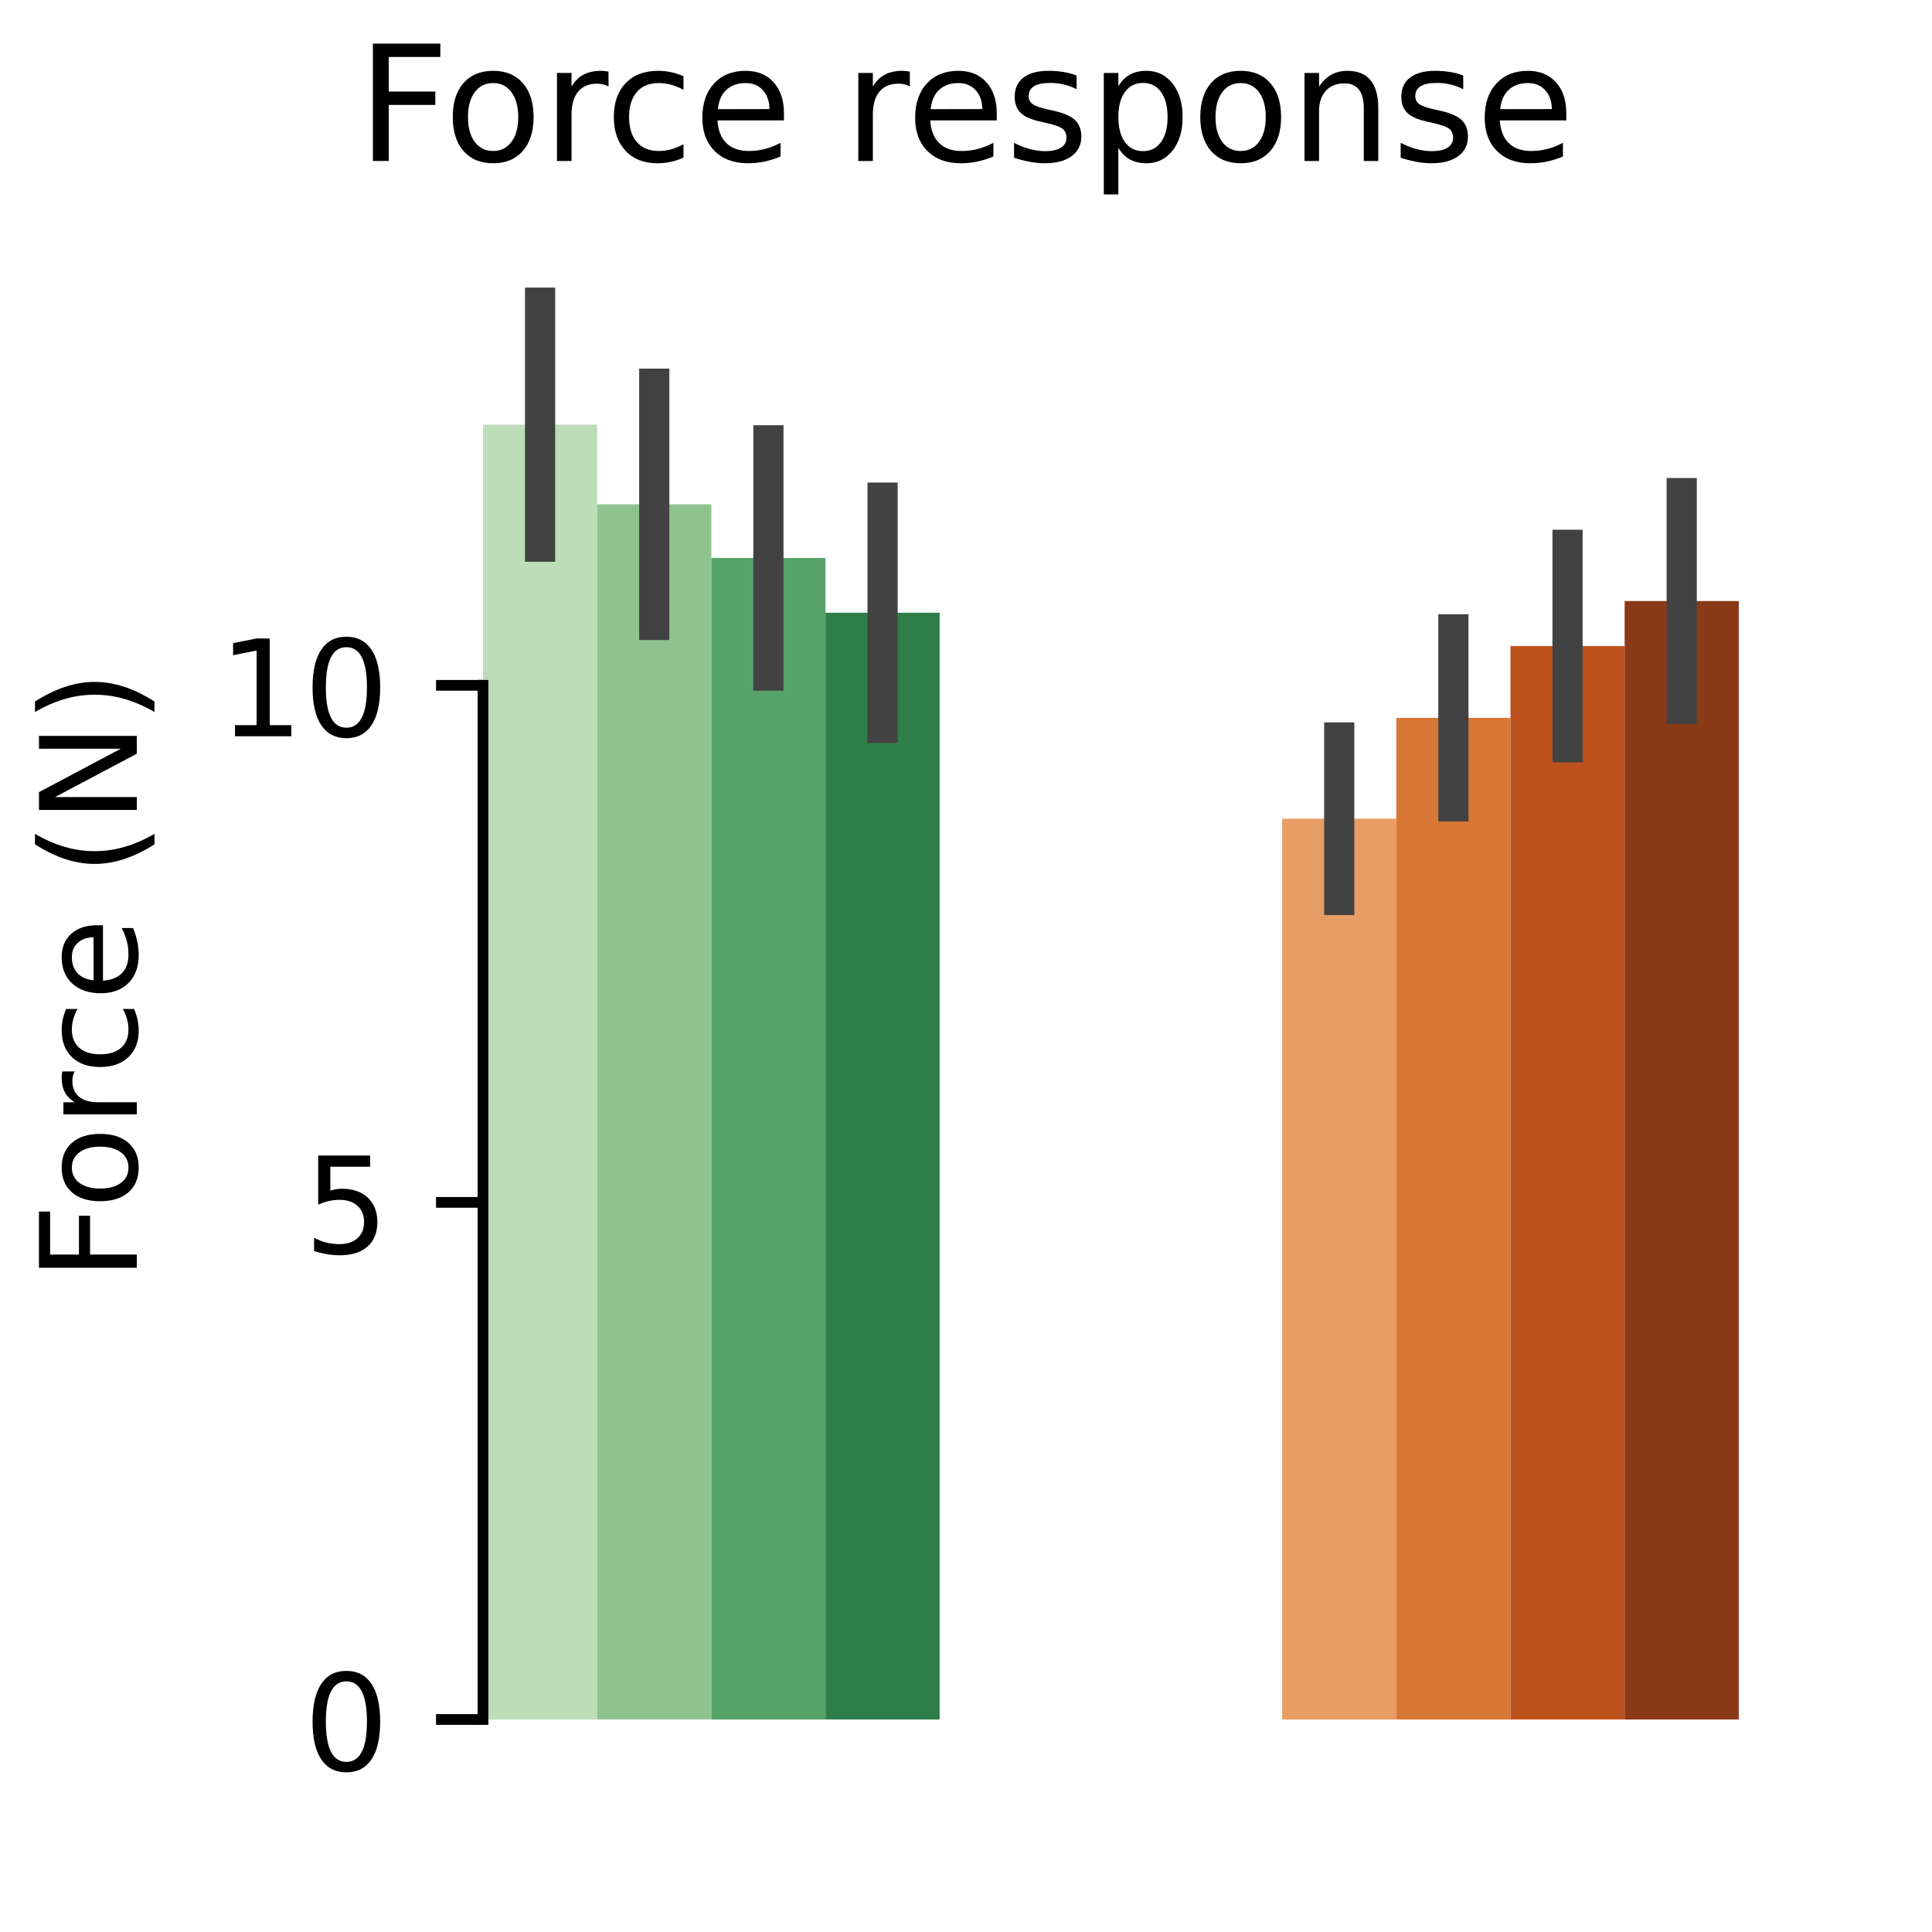
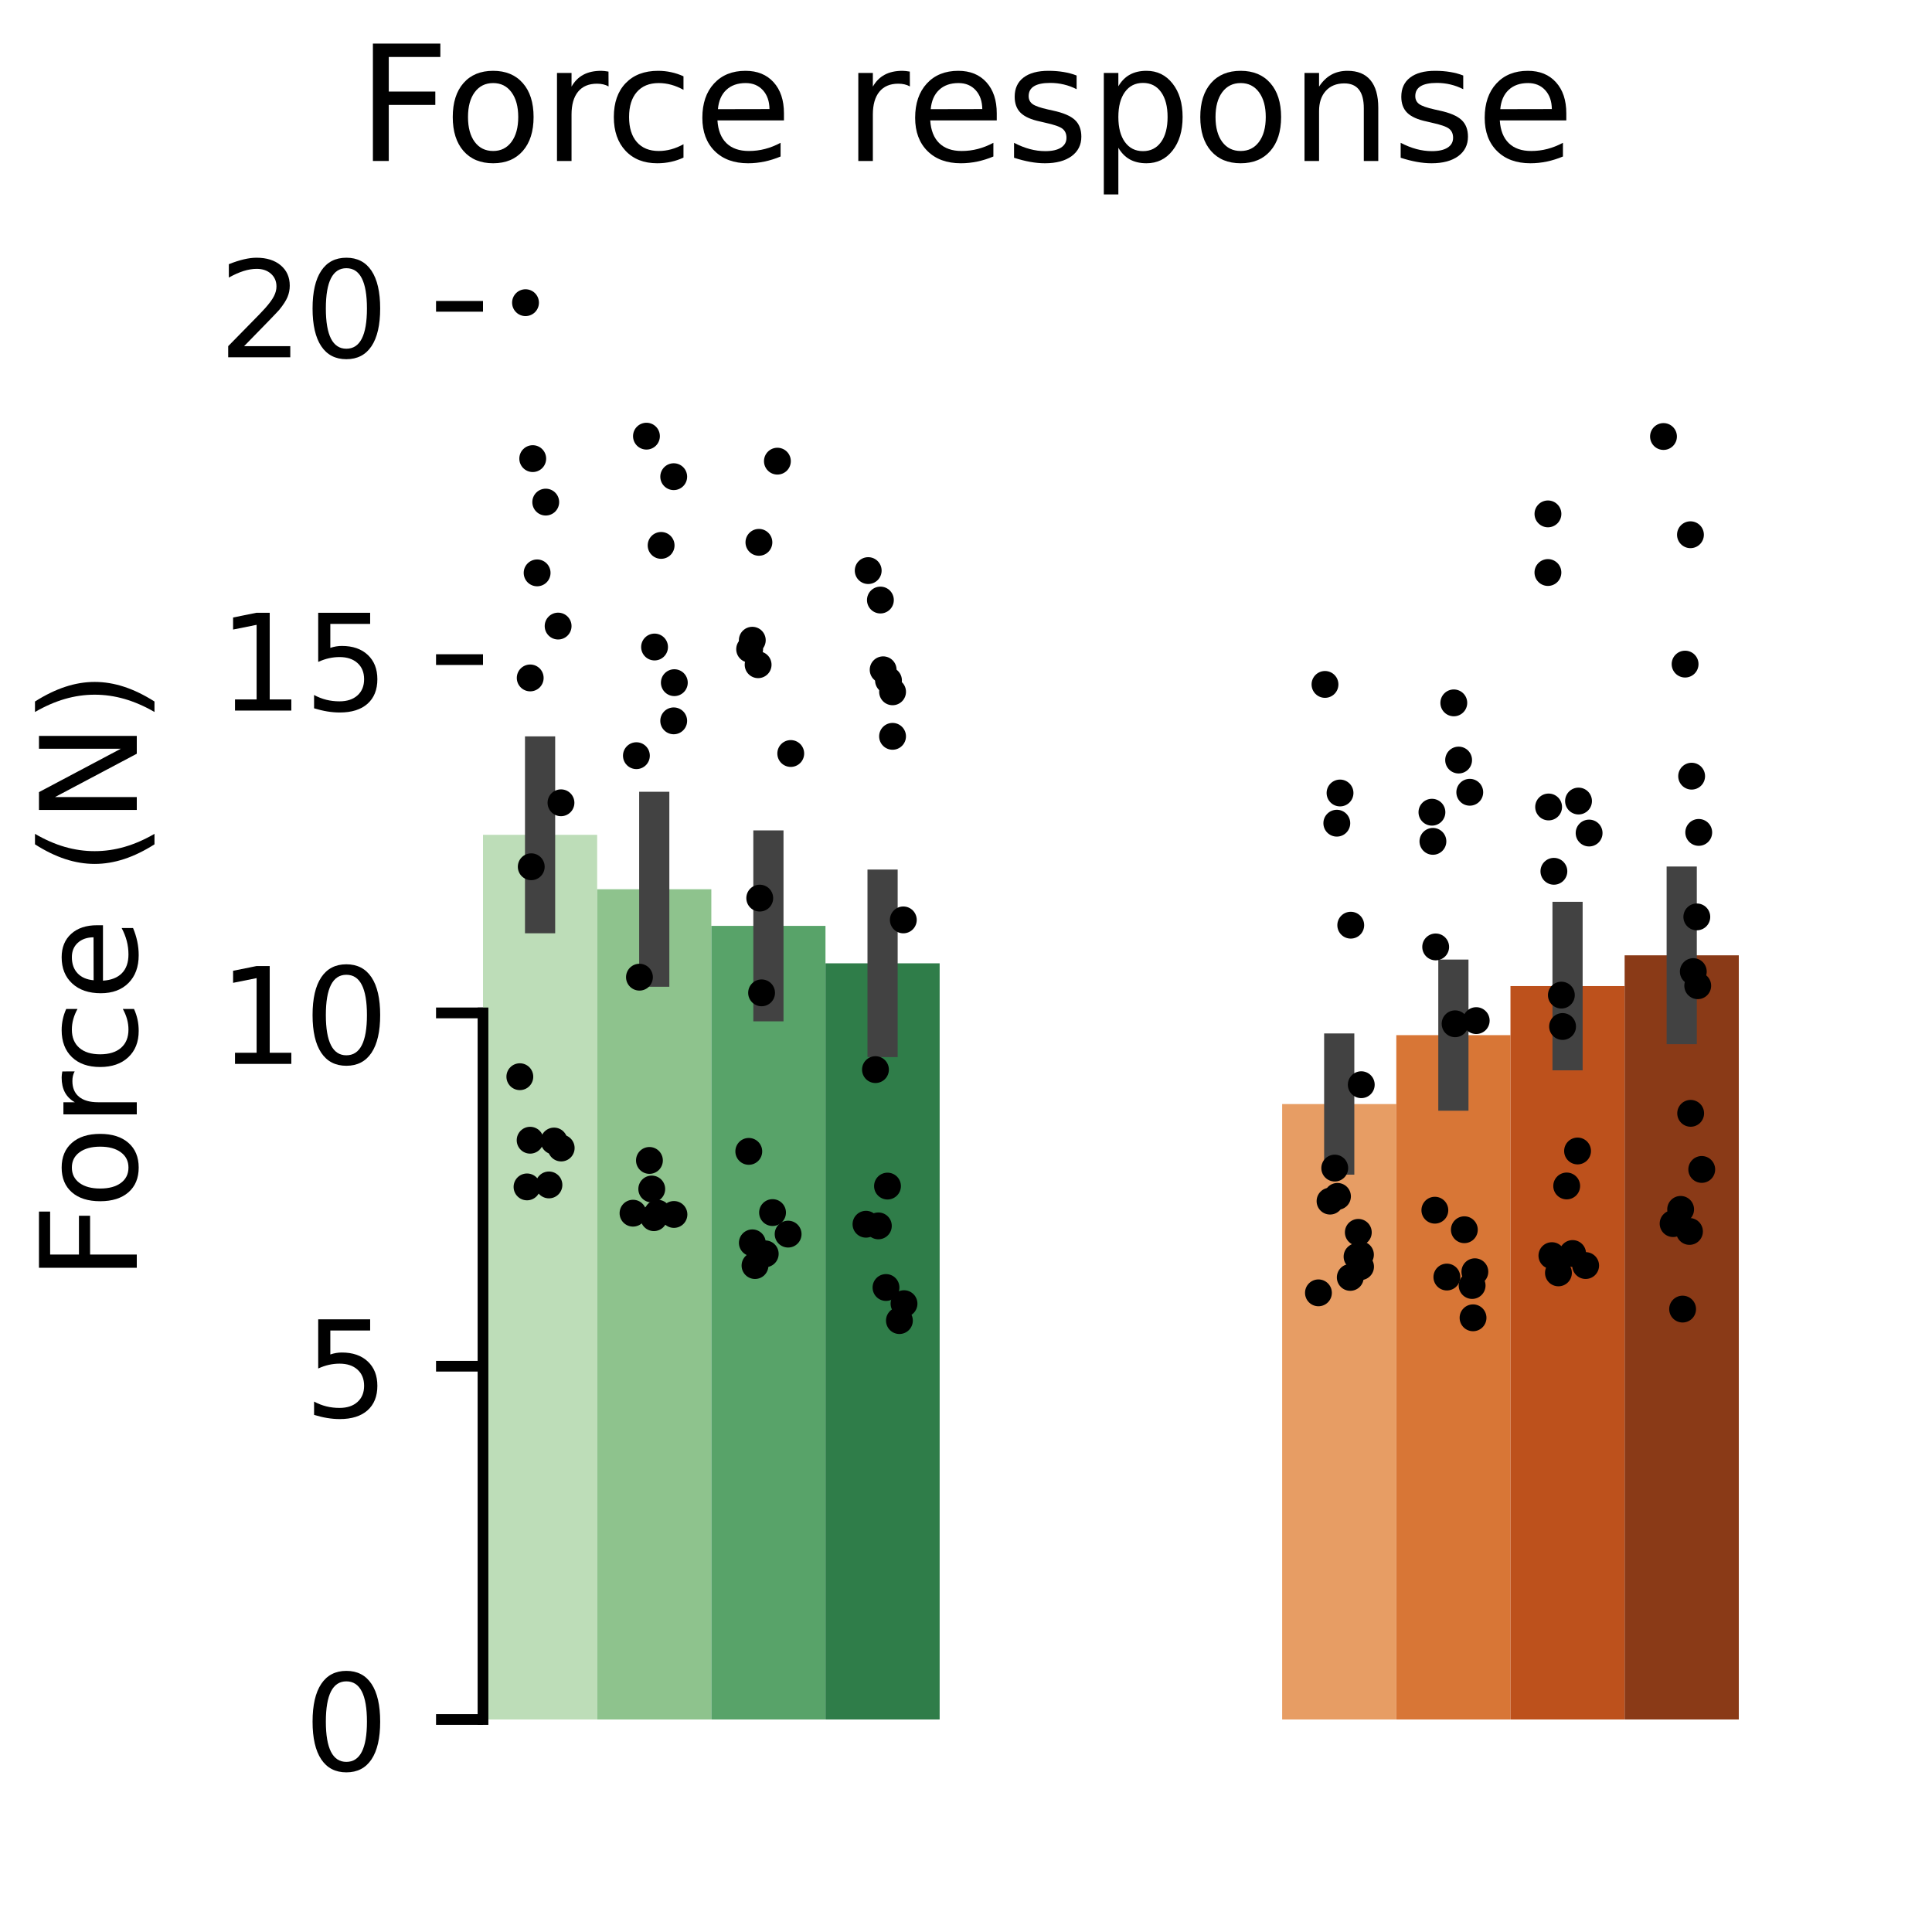
<svg xmlns="http://www.w3.org/2000/svg" xmlns:xlink="http://www.w3.org/1999/xlink" width="144pt" height="144pt" viewBox="0 0 144 144" version="1.1">
  <defs>
    <style type="text/css">*{stroke-linejoin: round; stroke-linecap: butt}</style>
  </defs>
  <g id="figure_1">
    <g id="patch_1">
      <path d="M 0 144  L 144 144  L 144 0  L 0 0  z " style="fill: #ffffff" />
    </g>
    <g id="axes_1">
      <g id="patch_2">
        <path d="M 36 128.16  L 78.545 128.16  L 78.545 17.28  L 36 17.28  z " style="fill: #ffffff" />
      </g>
      <g id="patch_3">
-         <path d="M 36 128.16  L 44.509 128.16  L 44.509 31.653  L 36 31.653  z " clip-path="url(#p63e4fe7514)" style="fill: #bdddb8" />
+         <path d="M 36 128.16  L 44.509 128.16  L 44.509 62.223  L 36 62.223  z " clip-path="url(#p8fc1baee97)" style="fill: #bdddb8" />
      </g>
      <g id="patch_4">
-         <path d="M 44.509 128.16  L 53.018 128.16  L 53.018 37.59  L 44.509 37.59  z " clip-path="url(#p63e4fe7514)" style="fill: #8ec38d" />
+         <path d="M 44.509 128.16  L 53.018 128.16  L 53.018 66.28  L 44.509 66.28  z " clip-path="url(#p8fc1baee97)" style="fill: #8ec38d" />
      </g>
      <g id="patch_5">
-         <path d="M 53.018 128.16  L 61.527 128.16  L 61.527 41.586  L 53.018 41.586  z " clip-path="url(#p63e4fe7514)" style="fill: #58a369" />
+         <path d="M 53.018 128.16  L 61.527 128.16  L 61.527 69.01  L 53.018 69.01  z " clip-path="url(#p8fc1baee97)" style="fill: #58a369" />
      </g>
      <g id="patch_6">
-         <path d="M 61.527 128.16  L 70.036 128.16  L 70.036 45.67  L 61.527 45.67  z " clip-path="url(#p63e4fe7514)" style="fill: #2f7d49" />
+         <path d="M 61.527 128.16  L 70.036 128.16  L 70.036 71.8  L 61.527 71.8  z " clip-path="url(#p8fc1baee97)" style="fill: #2f7d49" />
      </g>
      <g id="matplotlib.axis_1" />
      <g id="matplotlib.axis_2">
        <g id="ytick_1">
          <g id="line2d_1">
            <defs>
-               <path id="maa015a6a37" d="M 0 0  L -3.5 0  " style="stroke: #000000; stroke-width: 0.8" />
+               <path id="mf417be6d07" d="M 0 0  L -3.5 0  " style="stroke: #000000; stroke-width: 0.8" />
            </defs>
            <g>
-               <use xlink:href="#maa015a6a37" x="36" y="128.16" style="stroke: #000000; stroke-width: 0.8" />
+               <use xlink:href="#mf417be6d07" x="36" y="128.16" style="stroke: #000000; stroke-width: 0.8" />
            </g>
          </g>
          <g id="text_1">
            <g transform="translate(22.6375 131.9592) scale(0.1 -0.1)">
              <defs>
                <path id="DejaVuSans-30" d="M 2034 4250  Q 1547 4250 1301 3770  Q 1056 3291 1056 2328  Q 1056 1369 1301 889  Q 1547 409 2034 409  Q 2525 409 2770 889  Q 3016 1369 3016 2328  Q 3016 3291 2770 3770  Q 2525 4250 2034 4250  z M 2034 4750  Q 2819 4750 3233 4129  Q 3647 3509 3647 2328  Q 3647 1150 3233 529  Q 2819 -91 2034 -91  Q 1250 -91 836 529  Q 422 1150 422 2328  Q 422 3509 836 4129  Q 1250 4750 2034 4750  z " transform="scale(0.015625)" />
              </defs>
              <use xlink:href="#DejaVuSans-30" />
            </g>
          </g>
        </g>
        <g id="ytick_2">
          <g id="line2d_2">
            <g>
-               <use xlink:href="#maa015a6a37" x="36" y="89.619" style="stroke: #000000; stroke-width: 0.8" />
+               <use xlink:href="#mf417be6d07" x="36" y="101.828" style="stroke: #000000; stroke-width: 0.8" />
            </g>
          </g>
          <g id="text_2">
-             <g transform="translate(22.6375 93.41861) scale(0.1 -0.1)">
+             <g transform="translate(22.6375 105.6271) scale(0.1 -0.1)">
              <defs>
                <path id="DejaVuSans-35" d="M 691 4666  L 3169 4666  L 3169 4134  L 1269 4134  L 1269 2991  Q 1406 3038 1543 3061  Q 1681 3084 1819 3084  Q 2600 3084 3056 2656  Q 3513 2228 3513 1497  Q 3513 744 3044 326  Q 2575 -91 1722 -91  Q 1428 -91 1123 -41  Q 819 9 494 109  L 494 744  Q 775 591 1075 516  Q 1375 441 1709 441  Q 2250 441 2565 725  Q 2881 1009 2881 1497  Q 2881 1984 2565 2268  Q 2250 2553 1709 2553  Q 1456 2553 1204 2497  Q 953 2441 691 2322  L 691 4666  z " transform="scale(0.015625)" />
              </defs>
              <use xlink:href="#DejaVuSans-35" />
            </g>
          </g>
        </g>
        <g id="ytick_3">
          <g id="line2d_3">
            <g>
-               <use xlink:href="#maa015a6a37" x="36" y="51.079" style="stroke: #000000; stroke-width: 0.8" />
+               <use xlink:href="#mf417be6d07" x="36" y="75.496" style="stroke: #000000; stroke-width: 0.8" />
            </g>
          </g>
          <g id="text_3">
-             <g transform="translate(16.275 54.87799) scale(0.1 -0.1)">
+             <g transform="translate(16.275 79.295) scale(0.1 -0.1)">
              <defs>
                <path id="DejaVuSans-31" d="M 794 531  L 1825 531  L 1825 4091  L 703 3866  L 703 4441  L 1819 4666  L 2450 4666  L 2450 531  L 3481 531  L 3481 0  L 794 0  L 794 531  z " transform="scale(0.015625)" />
              </defs>
              <use xlink:href="#DejaVuSans-31" />
              <use xlink:href="#DejaVuSans-30" transform="translate(63.62305 0)" />
            </g>
          </g>
        </g>
-         <g id="text_4">
+         <g id="ytick_4">
+           <g id="line2d_4">
+             <g>
+               <use xlink:href="#mf417be6d07" x="36" y="49.164" style="stroke: #000000; stroke-width: 0.8" />
+             </g>
+           </g>
+           <g id="text_4">
+             <g transform="translate(16.275 52.96288) scale(0.1 -0.1)">
+               <use xlink:href="#DejaVuSans-31" />
+               <use xlink:href="#DejaVuSans-35" transform="translate(63.62305 0)" />
+             </g>
+           </g>
+         </g>
+         <g id="ytick_5">
+           <g id="line2d_5">
+             <g>
+               <use xlink:href="#mf417be6d07" x="36" y="22.832" style="stroke: #000000; stroke-width: 0.8" />
+             </g>
+           </g>
+           <g id="text_5">
+             <g transform="translate(16.275 26.63077) scale(0.1 -0.1)">
+               <defs>
+                 <path id="DejaVuSans-32" d="M 1228 531  L 3431 531  L 3431 0  L 469 0  L 469 531  Q 828 903 1448 1529  Q 2069 2156 2228 2338  Q 2531 2678 2651 2914  Q 2772 3150 2772 3378  Q 2772 3750 2511 3984  Q 2250 4219 1831 4219  Q 1534 4219 1204 4116  Q 875 4013 500 3803  L 500 4441  Q 881 4594 1212 4672  Q 1544 4750 1819 4750  Q 2544 4750 2975 4387  Q 3406 4025 3406 3419  Q 3406 3131 3298 2873  Q 3191 2616 2906 2266  Q 2828 2175 2409 1742  Q 1991 1309 1228 531  z " transform="scale(0.015625)" />
+               </defs>
+               <use xlink:href="#DejaVuSans-32" />
+               <use xlink:href="#DejaVuSans-30" transform="translate(63.62305 0)" />
+             </g>
+           </g>
+         </g>
+         <g id="text_6">
          <g transform="translate(10.19531 95.47391) rotate(-90) scale(0.1 -0.1)">
            <defs>
              <path id="DejaVuSans-46" d="M 628 4666  L 3309 4666  L 3309 4134  L 1259 4134  L 1259 2759  L 3109 2759  L 3109 2228  L 1259 2228  L 1259 0  L 628 0  L 628 4666  z " transform="scale(0.015625)" />
              <path id="DejaVuSans-6f" d="M 1959 3097  Q 1497 3097 1228 2736  Q 959 2375 959 1747  Q 959 1119 1226 758  Q 1494 397 1959 397  Q 2419 397 2687 759  Q 2956 1122 2956 1747  Q 2956 2369 2687 2733  Q 2419 3097 1959 3097  z M 1959 3584  Q 2709 3584 3137 3096  Q 3566 2609 3566 1747  Q 3566 888 3137 398  Q 2709 -91 1959 -91  Q 1206 -91 779 398  Q 353 888 353 1747  Q 353 2609 779 3096  Q 1206 3584 1959 3584  z " transform="scale(0.015625)" />
              <path id="DejaVuSans-72" d="M 2631 2963  Q 2534 3019 2420 3045  Q 2306 3072 2169 3072  Q 1681 3072 1420 2755  Q 1159 2438 1159 1844  L 1159 0  L 581 0  L 581 3500  L 1159 3500  L 1159 2956  Q 1341 3275 1631 3429  Q 1922 3584 2338 3584  Q 2397 3584 2469 3576  Q 2541 3569 2628 3553  L 2631 2963  z " transform="scale(0.015625)" />
              <path id="DejaVuSans-63" d="M 3122 3366  L 3122 2828  Q 2878 2963 2633 3030  Q 2388 3097 2138 3097  Q 1578 3097 1268 2742  Q 959 2388 959 1747  Q 959 1106 1268 751  Q 1578 397 2138 397  Q 2388 397 2633 464  Q 2878 531 3122 666  L 3122 134  Q 2881 22 2623 -34  Q 2366 -91 2075 -91  Q 1284 -91 818 406  Q 353 903 353 1747  Q 353 2603 823 3093  Q 1294 3584 2113 3584  Q 2378 3584 2631 3529  Q 2884 3475 3122 3366  z " transform="scale(0.015625)" />
              <path id="DejaVuSans-65" d="M 3597 1894  L 3597 1613  L 953 1613  Q 991 1019 1311 708  Q 1631 397 2203 397  Q 2534 397 2845 478  Q 3156 559 3463 722  L 3463 178  Q 3153 47 2828 -22  Q 2503 -91 2169 -91  Q 1331 -91 842 396  Q 353 884 353 1716  Q 353 2575 817 3079  Q 1281 3584 2069 3584  Q 2775 3584 3186 3129  Q 3597 2675 3597 1894  z M 3022 2063  Q 3016 2534 2758 2815  Q 2500 3097 2075 3097  Q 1594 3097 1305 2825  Q 1016 2553 972 2059  L 3022 2063  z " transform="scale(0.015625)" />
              <path id="DejaVuSans-20" transform="scale(0.015625)" />
              <path id="DejaVuSans-28" d="M 1984 4856  Q 1566 4138 1362 3434  Q 1159 2731 1159 2009  Q 1159 1288 1364 580  Q 1569 -128 1984 -844  L 1484 -844  Q 1016 -109 783 600  Q 550 1309 550 2009  Q 550 2706 781 3412  Q 1013 4119 1484 4856  L 1984 4856  z " transform="scale(0.015625)" />
              <path id="DejaVuSans-4e" d="M 628 4666  L 1478 4666  L 3547 763  L 3547 4666  L 4159 4666  L 4159 0  L 3309 0  L 1241 3903  L 1241 0  L 628 0  L 628 4666  z " transform="scale(0.015625)" />
              <path id="DejaVuSans-29" d="M 513 4856  L 1013 4856  Q 1481 4119 1714 3412  Q 1947 2706 1947 2009  Q 1947 1309 1714 600  Q 1481 -109 1013 -844  L 513 -844  Q 928 -128 1133 580  Q 1338 1288 1338 2009  Q 1338 2731 1133 3434  Q 928 4138 513 4856  z " transform="scale(0.015625)" />
            </defs>
            <use xlink:href="#DejaVuSans-46" />
            <use xlink:href="#DejaVuSans-6f" transform="translate(53.89453 0)" />
            <use xlink:href="#DejaVuSans-72" transform="translate(115.0762 0)" />
            <use xlink:href="#DejaVuSans-63" transform="translate(153.9395 0)" />
            <use xlink:href="#DejaVuSans-65" transform="translate(208.9199 0)" />
            <use xlink:href="#DejaVuSans-20" transform="translate(270.4434 0)" />
            <use xlink:href="#DejaVuSans-28" transform="translate(302.2305 0)" />
            <use xlink:href="#DejaVuSans-4e" transform="translate(341.2441 0)" />
            <use xlink:href="#DejaVuSans-29" transform="translate(416.0488 0)" />
          </g>
        </g>
      </g>
-       <g id="line2d_4">
-         <path d="M 40.255 40.746  L 40.255 22.56  " clip-path="url(#p63e4fe7514)" style="fill: none; stroke: #424242; stroke-width: 2.25; stroke-linecap: square" />
-       </g>
-       <g id="line2d_5">
-         <path d="M 48.764 46.58  L 48.764 28.601  " clip-path="url(#p63e4fe7514)" style="fill: none; stroke: #424242; stroke-width: 2.25; stroke-linecap: square" />
-       </g>
      <g id="line2d_6">
-         <path d="M 57.273 50.355  L 57.273 32.818  " clip-path="url(#p63e4fe7514)" style="fill: none; stroke: #424242; stroke-width: 2.25; stroke-linecap: square" />
+         <path d="M 40.255 68.436  L 40.255 56.011  " clip-path="url(#p8fc1baee97)" style="fill: none; stroke: #424242; stroke-width: 2.25; stroke-linecap: square" />
      </g>
      <g id="line2d_7">
-         <path d="M 65.782 54.251  L 65.782 37.089  " clip-path="url(#p63e4fe7514)" style="fill: none; stroke: #424242; stroke-width: 2.25; stroke-linecap: square" />
+         <path d="M 48.764 72.422  L 48.764 60.138  " clip-path="url(#p8fc1baee97)" style="fill: none; stroke: #424242; stroke-width: 2.25; stroke-linecap: square" />
+       </g>
+       <g id="line2d_8">
+         <path d="M 57.273 75.001  L 57.273 63.019  " clip-path="url(#p8fc1baee97)" style="fill: none; stroke: #424242; stroke-width: 2.25; stroke-linecap: square" />
+       </g>
+       <g id="line2d_9">
+         <path d="M 65.782 77.663  L 65.782 65.938  " clip-path="url(#p8fc1baee97)" style="fill: none; stroke: #424242; stroke-width: 2.25; stroke-linecap: square" />
      </g>
      <g id="patch_7">
-         <path d="M 36 128.16  L 36 51.079  " style="fill: none; stroke: #000000; stroke-width: 0.8; stroke-linejoin: miter; stroke-linecap: square" />
+         <path d="M 36 128.16  L 36 75.496  " style="fill: none; stroke: #000000; stroke-width: 0.8; stroke-linejoin: miter; stroke-linecap: square" />
+       </g>
+       <g id="PathCollection_1">
+         <defs>
+           <path id="m213f7e64cb" d="M 0 1  C 0.265 1 0.52 0.895 0.707 0.707  C 0.895 0.52 1 0.265 1 0  C 1 -0.265 0.895 -0.52 0.707 -0.707  C 0.52 -0.895 0.265 -1 0 -1  C -0.265 -1 -0.52 -0.895 -0.707 -0.707  C -0.895 -0.52 -1 -0.265 -1 0  C -1 0.265 -0.895 0.52 -0.707 0.707  C -0.52 0.895 -0.265 1 0 1  z " />
+         </defs>
+         <g clip-path="url(#p8fc1baee97)">
+           <use xlink:href="#m213f7e64cb" x="41.294" y="85.045" />
+           <use xlink:href="#m213f7e64cb" x="41.828" y="85.566" />
+           <use xlink:href="#m213f7e64cb" x="39.281" y="88.465" />
+           <use xlink:href="#m213f7e64cb" x="40.676" y="37.424" />
+           <use xlink:href="#m213f7e64cb" x="39.169" y="22.56" />
+           <use xlink:href="#m213f7e64cb" x="39.519" y="50.529" />
+           <use xlink:href="#m213f7e64cb" x="41.599" y="46.664" />
+           <use xlink:href="#m213f7e64cb" x="38.746" y="80.251" />
+           <use xlink:href="#m213f7e64cb" x="39.513" y="84.985" />
+           <use xlink:href="#m213f7e64cb" x="39.596" y="64.603" />
+           <use xlink:href="#m213f7e64cb" x="39.707" y="34.183" />
+           <use xlink:href="#m213f7e64cb" x="40.915" y="88.318" />
+           <use xlink:href="#m213f7e64cb" x="40.034" y="42.699" />
+           <use xlink:href="#m213f7e64cb" x="41.812" y="59.835" />
+         </g>
+       </g>
+       <g id="PathCollection_2">
+         <g clip-path="url(#p8fc1baee97)">
+           <use xlink:href="#m213f7e64cb" x="48.736" y="90.759" />
+           <use xlink:href="#m213f7e64cb" x="47.181" y="90.424" />
+           <use xlink:href="#m213f7e64cb" x="49.015" y="90.424" />
+           <use xlink:href="#m213f7e64cb" x="49.276" y="40.651" />
+           <use xlink:href="#m213f7e64cb" x="48.183" y="32.509" />
+           <use xlink:href="#m213f7e64cb" x="50.214" y="53.728" />
+           <use xlink:href="#m213f7e64cb" x="48.787" y="48.225" />
+           <use xlink:href="#m213f7e64cb" x="48.405" y="86.492" />
+           <use xlink:href="#m213f7e64cb" x="48.578" y="88.622" />
+           <use xlink:href="#m213f7e64cb" x="47.661" y="72.833" />
+           <use xlink:href="#m213f7e64cb" x="50.215" y="35.529" />
+           <use xlink:href="#m213f7e64cb" x="50.232" y="90.519" />
+           <use xlink:href="#m213f7e64cb" x="50.261" y="50.882" />
+           <use xlink:href="#m213f7e64cb" x="47.434" y="56.324" />
+         </g>
+       </g>
+       <g id="PathCollection_3">
+         <g clip-path="url(#p8fc1baee97)">
+           <use xlink:href="#m213f7e64cb" x="56.274" y="94.328" />
+           <use xlink:href="#m213f7e64cb" x="56.075" y="92.634" />
+           <use xlink:href="#m213f7e64cb" x="58.742" y="91.984" />
+           <use xlink:href="#m213f7e64cb" x="56.506" y="49.545" />
+           <use xlink:href="#m213f7e64cb" x="57.943" y="34.372" />
+           <use xlink:href="#m213f7e64cb" x="58.938" y="56.162" />
+           <use xlink:href="#m213f7e64cb" x="55.874" y="48.386" />
+           <use xlink:href="#m213f7e64cb" x="55.81" y="85.817" />
+           <use xlink:href="#m213f7e64cb" x="57.581" y="90.378" />
+           <use xlink:href="#m213f7e64cb" x="56.764" y="74.001" />
+           <use xlink:href="#m213f7e64cb" x="56.565" y="40.423" />
+           <use xlink:href="#m213f7e64cb" x="57.036" y="93.454" />
+           <use xlink:href="#m213f7e64cb" x="56.072" y="47.718" />
+           <use xlink:href="#m213f7e64cb" x="56.627" y="66.94" />
+         </g>
+       </g>
+       <g id="PathCollection_4">
+         <g clip-path="url(#p8fc1baee97)">
+           <use xlink:href="#m213f7e64cb" x="67.037" y="98.429" />
+           <use xlink:href="#m213f7e64cb" x="66.037" y="95.963" />
+           <use xlink:href="#m213f7e64cb" x="65.468" y="91.37" />
+           <use xlink:href="#m213f7e64cb" x="65.825" y="49.922" />
+           <use xlink:href="#m213f7e64cb" x="64.711" y="42.529" />
+           <use xlink:href="#m213f7e64cb" x="66.526" y="54.882" />
+           <use xlink:href="#m213f7e64cb" x="66.527" y="51.564" />
+           <use xlink:href="#m213f7e64cb" x="66.149" y="88.404" />
+           <use xlink:href="#m213f7e64cb" x="67.38" y="97.168" />
+           <use xlink:href="#m213f7e64cb" x="67.328" y="68.564" />
+           <use xlink:href="#m213f7e64cb" x="65.62" y="44.724" />
+           <use xlink:href="#m213f7e64cb" x="64.545" y="91.247" />
+           <use xlink:href="#m213f7e64cb" x="66.223" y="50.716" />
+           <use xlink:href="#m213f7e64cb" x="65.252" y="79.723" />
+         </g>
      </g>
    </g>
    <g id="axes_2">
      <g id="patch_8">
        <path d="M 87.055 128.16  L 129.6 128.16  L 129.6 17.28  L 87.055 17.28  z " style="fill: #ffffff" />
      </g>
      <g id="patch_9">
-         <path d="M 95.564 128.16  L 104.073 128.16  L 104.073 61.022  L 95.564 61.022  z " clip-path="url(#p1fba2f650a)" style="fill: #e79d64" />
+         <path d="M 95.564 128.16  L 104.073 128.16  L 104.073 82.29  L 95.564 82.29  z " clip-path="url(#p7eb0005586)" style="fill: #e79d64" />
      </g>
      <g id="patch_10">
-         <path d="M 104.073 128.16  L 112.582 128.16  L 112.582 53.506  L 104.073 53.506  z " clip-path="url(#p1fba2f650a)" style="fill: #d87636" />
+         <path d="M 104.073 128.16  L 112.582 128.16  L 112.582 77.154  L 104.073 77.154  z " clip-path="url(#p7eb0005586)" style="fill: #d87636" />
      </g>
      <g id="patch_11">
-         <path d="M 112.582 128.16  L 121.091 128.16  L 121.091 48.151  L 112.582 48.151  z " clip-path="url(#p1fba2f650a)" style="fill: #bd511c" />
+         <path d="M 112.582 128.16  L 121.091 128.16  L 121.091 73.496  L 112.582 73.496  z " clip-path="url(#p7eb0005586)" style="fill: #bd511c" />
      </g>
      <g id="patch_12">
-         <path d="M 121.091 128.16  L 129.6 128.16  L 129.6 44.797  L 121.091 44.797  z " clip-path="url(#p1fba2f650a)" style="fill: #8a3a17" />
+         <path d="M 121.091 128.16  L 129.6 128.16  L 129.6 71.204  L 121.091 71.204  z " clip-path="url(#p7eb0005586)" style="fill: #8a3a17" />
      </g>
      <g id="matplotlib.axis_3" />
      <g id="matplotlib.axis_4">
-         <g id="ytick_4">
-           <g id="line2d_8">
-             <defs>
-               <path id="m0691a0d213" d="M 0 0  L -3.5 0  " />
-             </defs>
-             <g>
-               <use xlink:href="#m0691a0d213" x="87.055" y="128.16" />
-             </g>
-           </g>
-         </g>
-         <g id="ytick_5">
-           <g id="line2d_9">
-             <g>
-               <use xlink:href="#m0691a0d213" x="87.055" y="89.619" />
-             </g>
-           </g>
-         </g>
        <g id="ytick_6">
          <g id="line2d_10">
-             <g>
-               <use xlink:href="#m0691a0d213" x="87.055" y="51.079" />
-             </g>
-           </g>
-         </g>
-       </g>
-       <g id="line2d_11">
-         <path d="M 99.818 67.078  L 99.818 54.967  " clip-path="url(#p1fba2f650a)" style="fill: none; stroke: #424242; stroke-width: 2.25; stroke-linecap: square" />
-       </g>
-       <g id="line2d_12">
-         <path d="M 108.327 60.105  L 108.327 46.907  " clip-path="url(#p1fba2f650a)" style="fill: none; stroke: #424242; stroke-width: 2.25; stroke-linecap: square" />
-       </g>
-       <g id="line2d_13">
-         <path d="M 116.836 55.695  L 116.836 40.607  " clip-path="url(#p1fba2f650a)" style="fill: none; stroke: #424242; stroke-width: 2.25; stroke-linecap: square" />
-       </g>
-       <g id="line2d_14">
-         <path d="M 125.345 52.841  L 125.345 36.753  " clip-path="url(#p1fba2f650a)" style="fill: none; stroke: #424242; stroke-width: 2.25; stroke-linecap: square" />
+             <defs>
+               <path id="m313c8c21d6" d="M 0 0  L -3.5 0  " />
+             </defs>
+             <g>
+               <use xlink:href="#m313c8c21d6" x="87.055" y="128.16" />
+             </g>
+           </g>
+         </g>
+         <g id="ytick_7">
+           <g id="line2d_11">
+             <g>
+               <use xlink:href="#m313c8c21d6" x="87.055" y="101.828" />
+             </g>
+           </g>
+         </g>
+         <g id="ytick_8">
+           <g id="line2d_12">
+             <g>
+               <use xlink:href="#m313c8c21d6" x="87.055" y="75.496" />
+             </g>
+           </g>
+         </g>
+         <g id="ytick_9">
+           <g id="line2d_13">
+             <g>
+               <use xlink:href="#m313c8c21d6" x="87.055" y="49.164" />
+             </g>
+           </g>
+         </g>
+         <g id="ytick_10">
+           <g id="line2d_14">
+             <g>
+               <use xlink:href="#m313c8c21d6" x="87.055" y="22.832" />
+             </g>
+           </g>
+         </g>
+       </g>
+       <g id="line2d_15">
+         <path d="M 99.818 86.427  L 99.818 78.152  " clip-path="url(#p7eb0005586)" style="fill: none; stroke: #424242; stroke-width: 2.25; stroke-linecap: square" />
+       </g>
+       <g id="line2d_16">
+         <path d="M 108.327 81.663  L 108.327 72.645  " clip-path="url(#p7eb0005586)" style="fill: none; stroke: #424242; stroke-width: 2.25; stroke-linecap: square" />
+       </g>
+       <g id="line2d_17">
+         <path d="M 116.836 78.65  L 116.836 68.341  " clip-path="url(#p7eb0005586)" style="fill: none; stroke: #424242; stroke-width: 2.25; stroke-linecap: square" />
+       </g>
+       <g id="line2d_18">
+         <path d="M 125.345 76.699  L 125.345 65.708  " clip-path="url(#p7eb0005586)" style="fill: none; stroke: #424242; stroke-width: 2.25; stroke-linecap: square" />
+       </g>
+       <g id="PathCollection_5">
+         <g clip-path="url(#p7eb0005586)">
+           <use xlink:href="#m213f7e64cb" x="101.4" y="93.518" />
+           <use xlink:href="#m213f7e64cb" x="100.641" y="95.21" />
+           <use xlink:href="#m213f7e64cb" x="101.241" y="91.853" />
+           <use xlink:href="#m213f7e64cb" x="99.484" y="87.062" />
+           <use xlink:href="#m213f7e64cb" x="98.757" y="51.013" />
+           <use xlink:href="#m213f7e64cb" x="99.878" y="59.105" />
+           <use xlink:href="#m213f7e64cb" x="100.677" y="68.958" />
+           <use xlink:href="#m213f7e64cb" x="98.269" y="96.361" />
+           <use xlink:href="#m213f7e64cb" x="99.133" y="89.525" />
+           <use xlink:href="#m213f7e64cb" x="101.461" y="80.848" />
+           <use xlink:href="#m213f7e64cb" x="101.146" y="93.663" />
+           <use xlink:href="#m213f7e64cb" x="99.688" y="89.171" />
+           <use xlink:href="#m213f7e64cb" x="99.638" y="61.356" />
+           <use xlink:href="#m213f7e64cb" x="101.408" y="94.412" />
+         </g>
+       </g>
+       <g id="PathCollection_6">
+         <g clip-path="url(#p7eb0005586)">
+           <use xlink:href="#m213f7e64cb" x="109.723" y="95.814" />
+           <use xlink:href="#m213f7e64cb" x="107.841" y="95.184" />
+           <use xlink:href="#m213f7e64cb" x="109.928" y="94.788" />
+           <use xlink:href="#m213f7e64cb" x="108.358" y="52.388" />
+           <use xlink:href="#m213f7e64cb" x="108.717" y="56.65" />
+           <use xlink:href="#m213f7e64cb" x="106.801" y="62.71" />
+           <use xlink:href="#m213f7e64cb" x="106.728" y="60.538" />
+           <use xlink:href="#m213f7e64cb" x="109.792" y="98.222" />
+           <use xlink:href="#m213f7e64cb" x="106.946" y="90.201" />
+           <use xlink:href="#m213f7e64cb" x="108.455" y="76.306" />
+           <use xlink:href="#m213f7e64cb" x="110.029" y="76.07" />
+           <use xlink:href="#m213f7e64cb" x="109.144" y="91.657" />
+           <use xlink:href="#m213f7e64cb" x="109.548" y="59.051" />
+           <use xlink:href="#m213f7e64cb" x="107.007" y="70.578" />
+         </g>
+       </g>
+       <g id="PathCollection_7">
+         <g clip-path="url(#p7eb0005586)">
+           <use xlink:href="#m213f7e64cb" x="118.185" y="94.327" />
+           <use xlink:href="#m213f7e64cb" x="115.67" y="93.588" />
+           <use xlink:href="#m213f7e64cb" x="117.214" y="93.429" />
+           <use xlink:href="#m213f7e64cb" x="115.375" y="38.302" />
+           <use xlink:href="#m213f7e64cb" x="115.373" y="42.672" />
+           <use xlink:href="#m213f7e64cb" x="117.654" y="59.705" />
+           <use xlink:href="#m213f7e64cb" x="115.425" y="60.147" />
+           <use xlink:href="#m213f7e64cb" x="116.157" y="94.874" />
+           <use xlink:href="#m213f7e64cb" x="116.772" y="88.395" />
+           <use xlink:href="#m213f7e64cb" x="116.375" y="74.17" />
+           <use xlink:href="#m213f7e64cb" x="116.465" y="76.509" />
+           <use xlink:href="#m213f7e64cb" x="117.582" y="85.788" />
+           <use xlink:href="#m213f7e64cb" x="118.443" y="62.09" />
+           <use xlink:href="#m213f7e64cb" x="115.818" y="64.941" />
+         </g>
+       </g>
+       <g id="PathCollection_8">
+         <g clip-path="url(#p7eb0005586)">
+           <use xlink:href="#m213f7e64cb" x="125.265" y="90.14" />
+           <use xlink:href="#m213f7e64cb" x="124.703" y="91.201" />
+           <use xlink:href="#m213f7e64cb" x="125.924" y="91.784" />
+           <use xlink:href="#m213f7e64cb" x="123.987" y="32.535" />
+           <use xlink:href="#m213f7e64cb" x="125.997" y="39.856" />
+           <use xlink:href="#m213f7e64cb" x="126.085" y="57.851" />
+           <use xlink:href="#m213f7e64cb" x="126.614" y="62.043" />
+           <use xlink:href="#m213f7e64cb" x="125.412" y="97.572" />
+           <use xlink:href="#m213f7e64cb" x="126.838" y="87.163" />
+           <use xlink:href="#m213f7e64cb" x="126.539" y="73.471" />
+           <use xlink:href="#m213f7e64cb" x="126.209" y="72.417" />
+           <use xlink:href="#m213f7e64cb" x="126.012" y="82.981" />
+           <use xlink:href="#m213f7e64cb" x="125.597" y="49.499" />
+           <use xlink:href="#m213f7e64cb" x="126.471" y="68.34" />
+         </g>
      </g>
    </g>
-     <g id="text_5">
+     <g id="text_7">
      <g transform="translate(26.61656 11.99812) scale(0.12 -0.12)">
        <defs>
          <path id="DejaVuSans-73" d="M 2834 3397  L 2834 2853  Q 2591 2978 2328 3040  Q 2066 3103 1784 3103  Q 1356 3103 1142 2972  Q 928 2841 928 2578  Q 928 2378 1081 2264  Q 1234 2150 1697 2047  L 1894 2003  Q 2506 1872 2764 1633  Q 3022 1394 3022 966  Q 3022 478 2636 193  Q 2250 -91 1575 -91  Q 1294 -91 989 -36  Q 684 19 347 128  L 347 722  Q 666 556 975 473  Q 1284 391 1588 391  Q 1994 391 2212 530  Q 2431 669 2431 922  Q 2431 1156 2273 1281  Q 2116 1406 1581 1522  L 1381 1569  Q 847 1681 609 1914  Q 372 2147 372 2553  Q 372 3047 722 3315  Q 1072 3584 1716 3584  Q 2034 3584 2315 3537  Q 2597 3491 2834 3397  z " transform="scale(0.015625)" />
          <path id="DejaVuSans-70" d="M 1159 525  L 1159 -1331  L 581 -1331  L 581 3500  L 1159 3500  L 1159 2969  Q 1341 3281 1617 3432  Q 1894 3584 2278 3584  Q 2916 3584 3314 3078  Q 3713 2572 3713 1747  Q 3713 922 3314 415  Q 2916 -91 2278 -91  Q 1894 -91 1617 61  Q 1341 213 1159 525  z M 3116 1747  Q 3116 2381 2855 2742  Q 2594 3103 2138 3103  Q 1681 3103 1420 2742  Q 1159 2381 1159 1747  Q 1159 1113 1420 752  Q 1681 391 2138 391  Q 2594 391 2855 752  Q 3116 1113 3116 1747  z " transform="scale(0.015625)" />
          <path id="DejaVuSans-6e" d="M 3513 2113  L 3513 0  L 2938 0  L 2938 2094  Q 2938 2591 2744 2837  Q 2550 3084 2163 3084  Q 1697 3084 1428 2787  Q 1159 2491 1159 1978  L 1159 0  L 581 0  L 581 3500  L 1159 3500  L 1159 2956  Q 1366 3272 1645 3428  Q 1925 3584 2291 3584  Q 2894 3584 3203 3211  Q 3513 2838 3513 2113  z " transform="scale(0.015625)" />
        </defs>
        <use xlink:href="#DejaVuSans-46" />
        <use xlink:href="#DejaVuSans-6f" transform="translate(53.89453 0)" />
        <use xlink:href="#DejaVuSans-72" transform="translate(115.0762 0)" />
        <use xlink:href="#DejaVuSans-63" transform="translate(153.9395 0)" />
        <use xlink:href="#DejaVuSans-65" transform="translate(208.9199 0)" />
        <use xlink:href="#DejaVuSans-20" transform="translate(270.4434 0)" />
        <use xlink:href="#DejaVuSans-72" transform="translate(302.2305 0)" />
        <use xlink:href="#DejaVuSans-65" transform="translate(341.0938 0)" />
        <use xlink:href="#DejaVuSans-73" transform="translate(402.6172 0)" />
        <use xlink:href="#DejaVuSans-70" transform="translate(454.7168 0)" />
        <use xlink:href="#DejaVuSans-6f" transform="translate(518.1934 0)" />
        <use xlink:href="#DejaVuSans-6e" transform="translate(579.375 0)" />
        <use xlink:href="#DejaVuSans-73" transform="translate(642.7539 0)" />
        <use xlink:href="#DejaVuSans-65" transform="translate(694.8535 0)" />
      </g>
    </g>
  </g>
  <defs>
-     <clipPath id="p63e4fe7514">
+     <clipPath id="p8fc1baee97">
      <rect x="36" y="17.28" width="42.545" height="110.88" />
    </clipPath>
-     <clipPath id="p1fba2f650a">
+     <clipPath id="p7eb0005586">
      <rect x="87.055" y="17.28" width="42.545" height="110.88" />
    </clipPath>
  </defs>
</svg>
